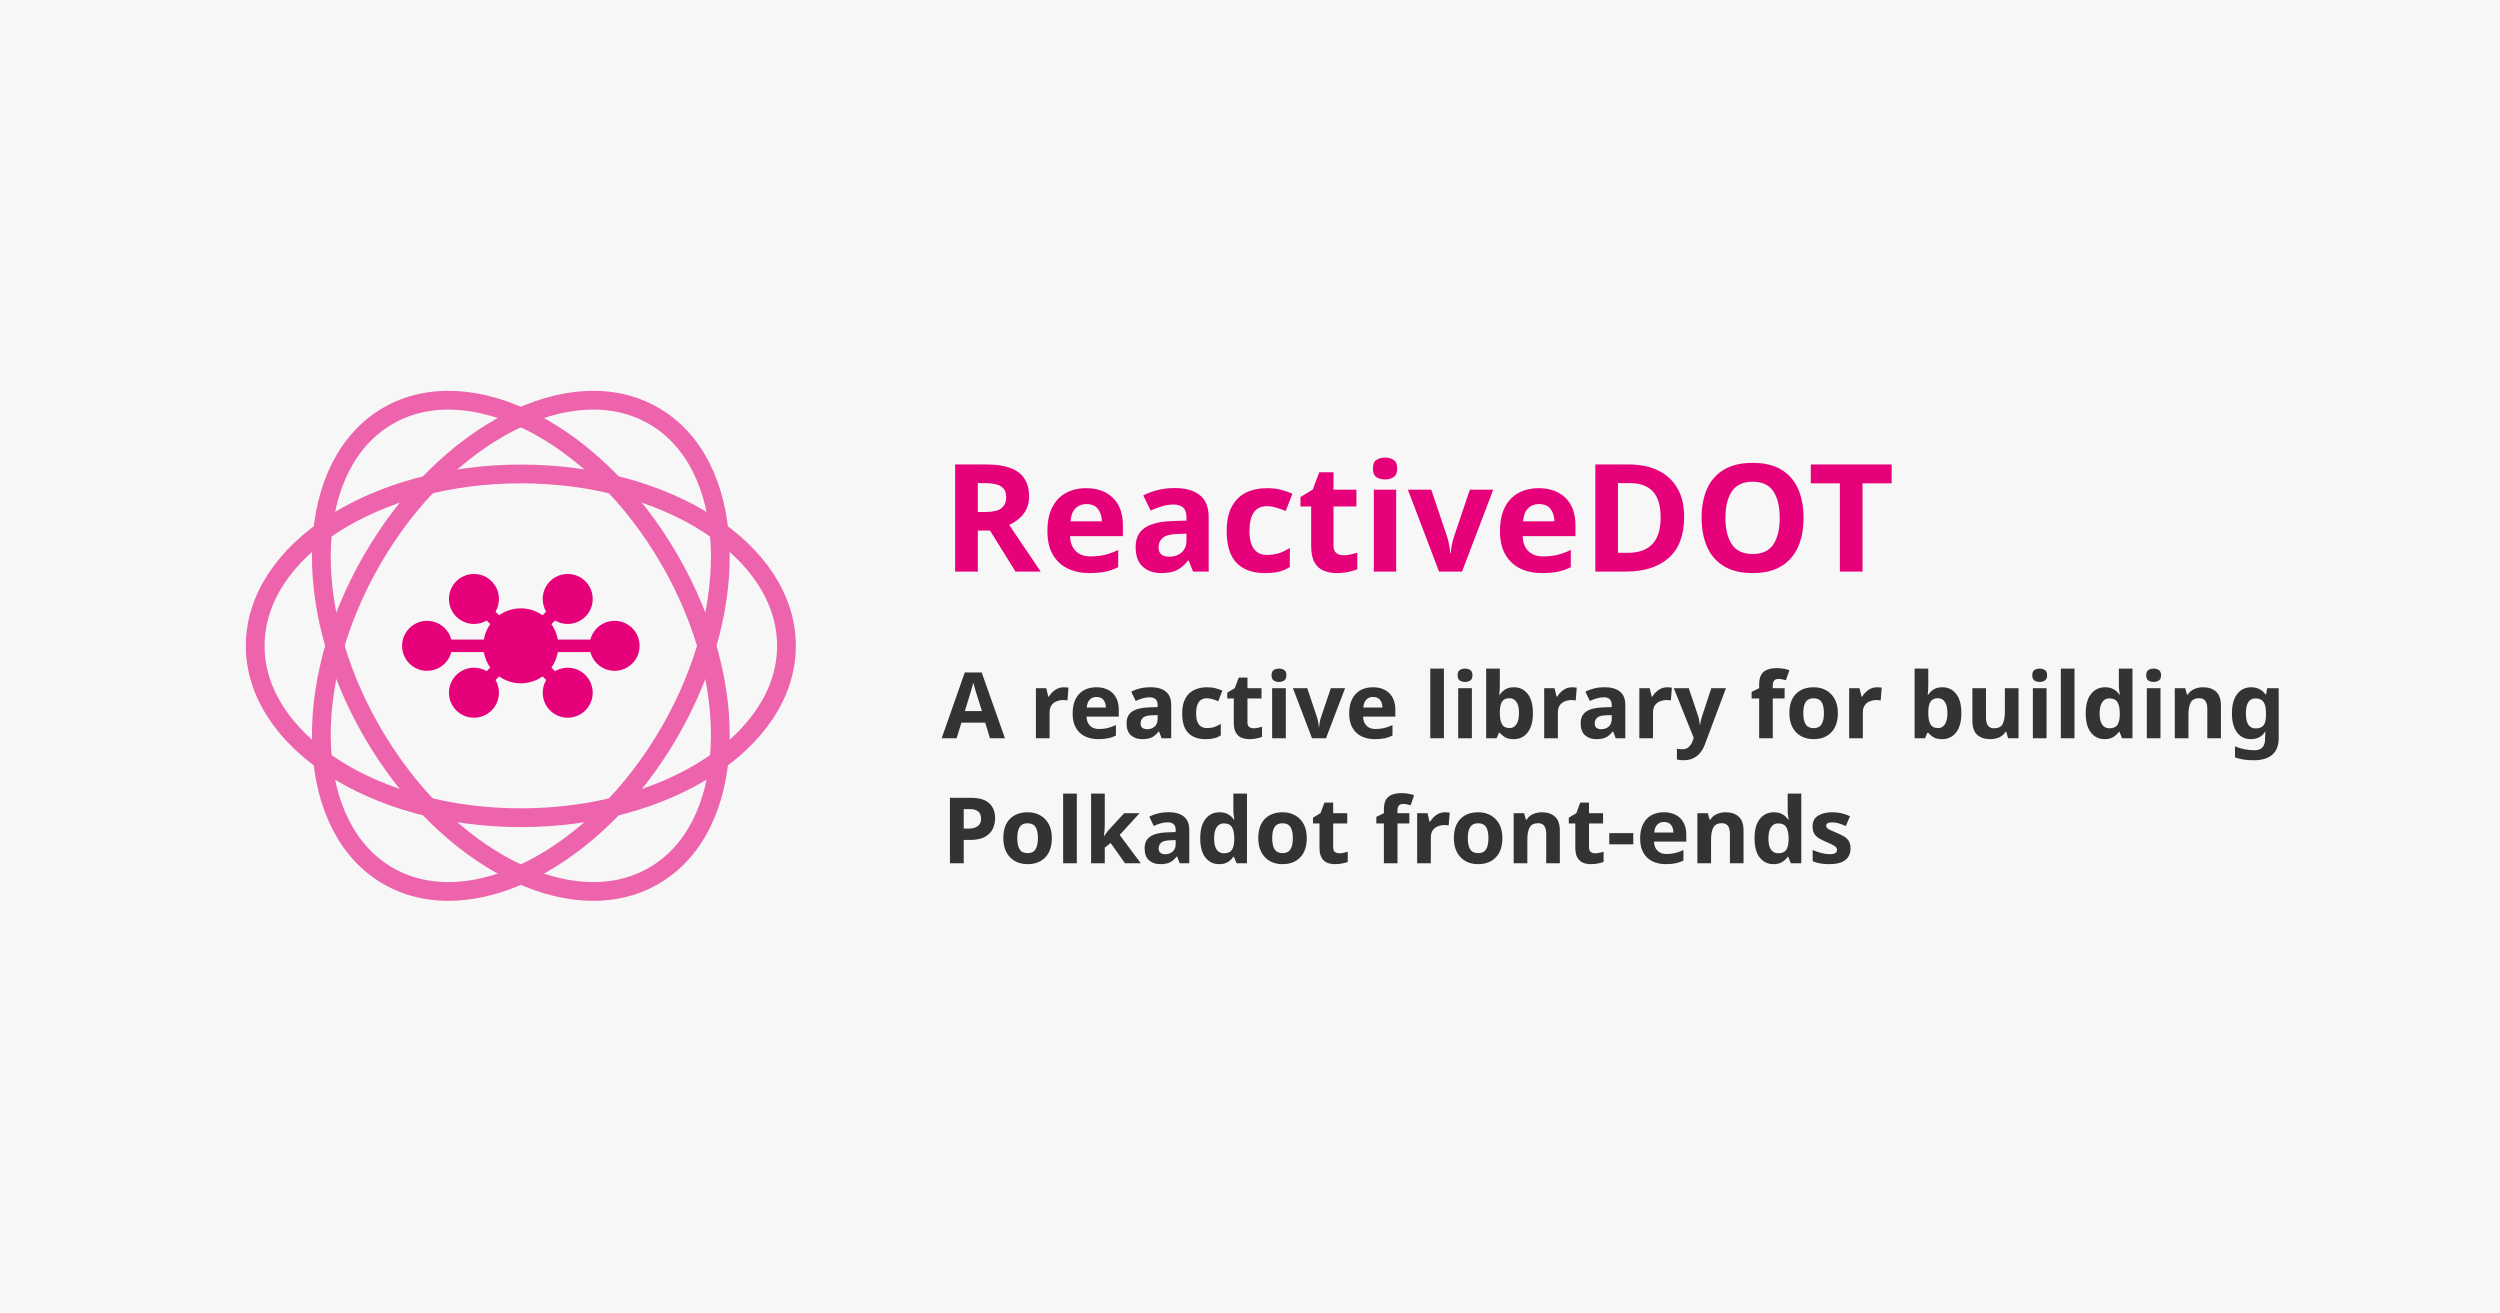
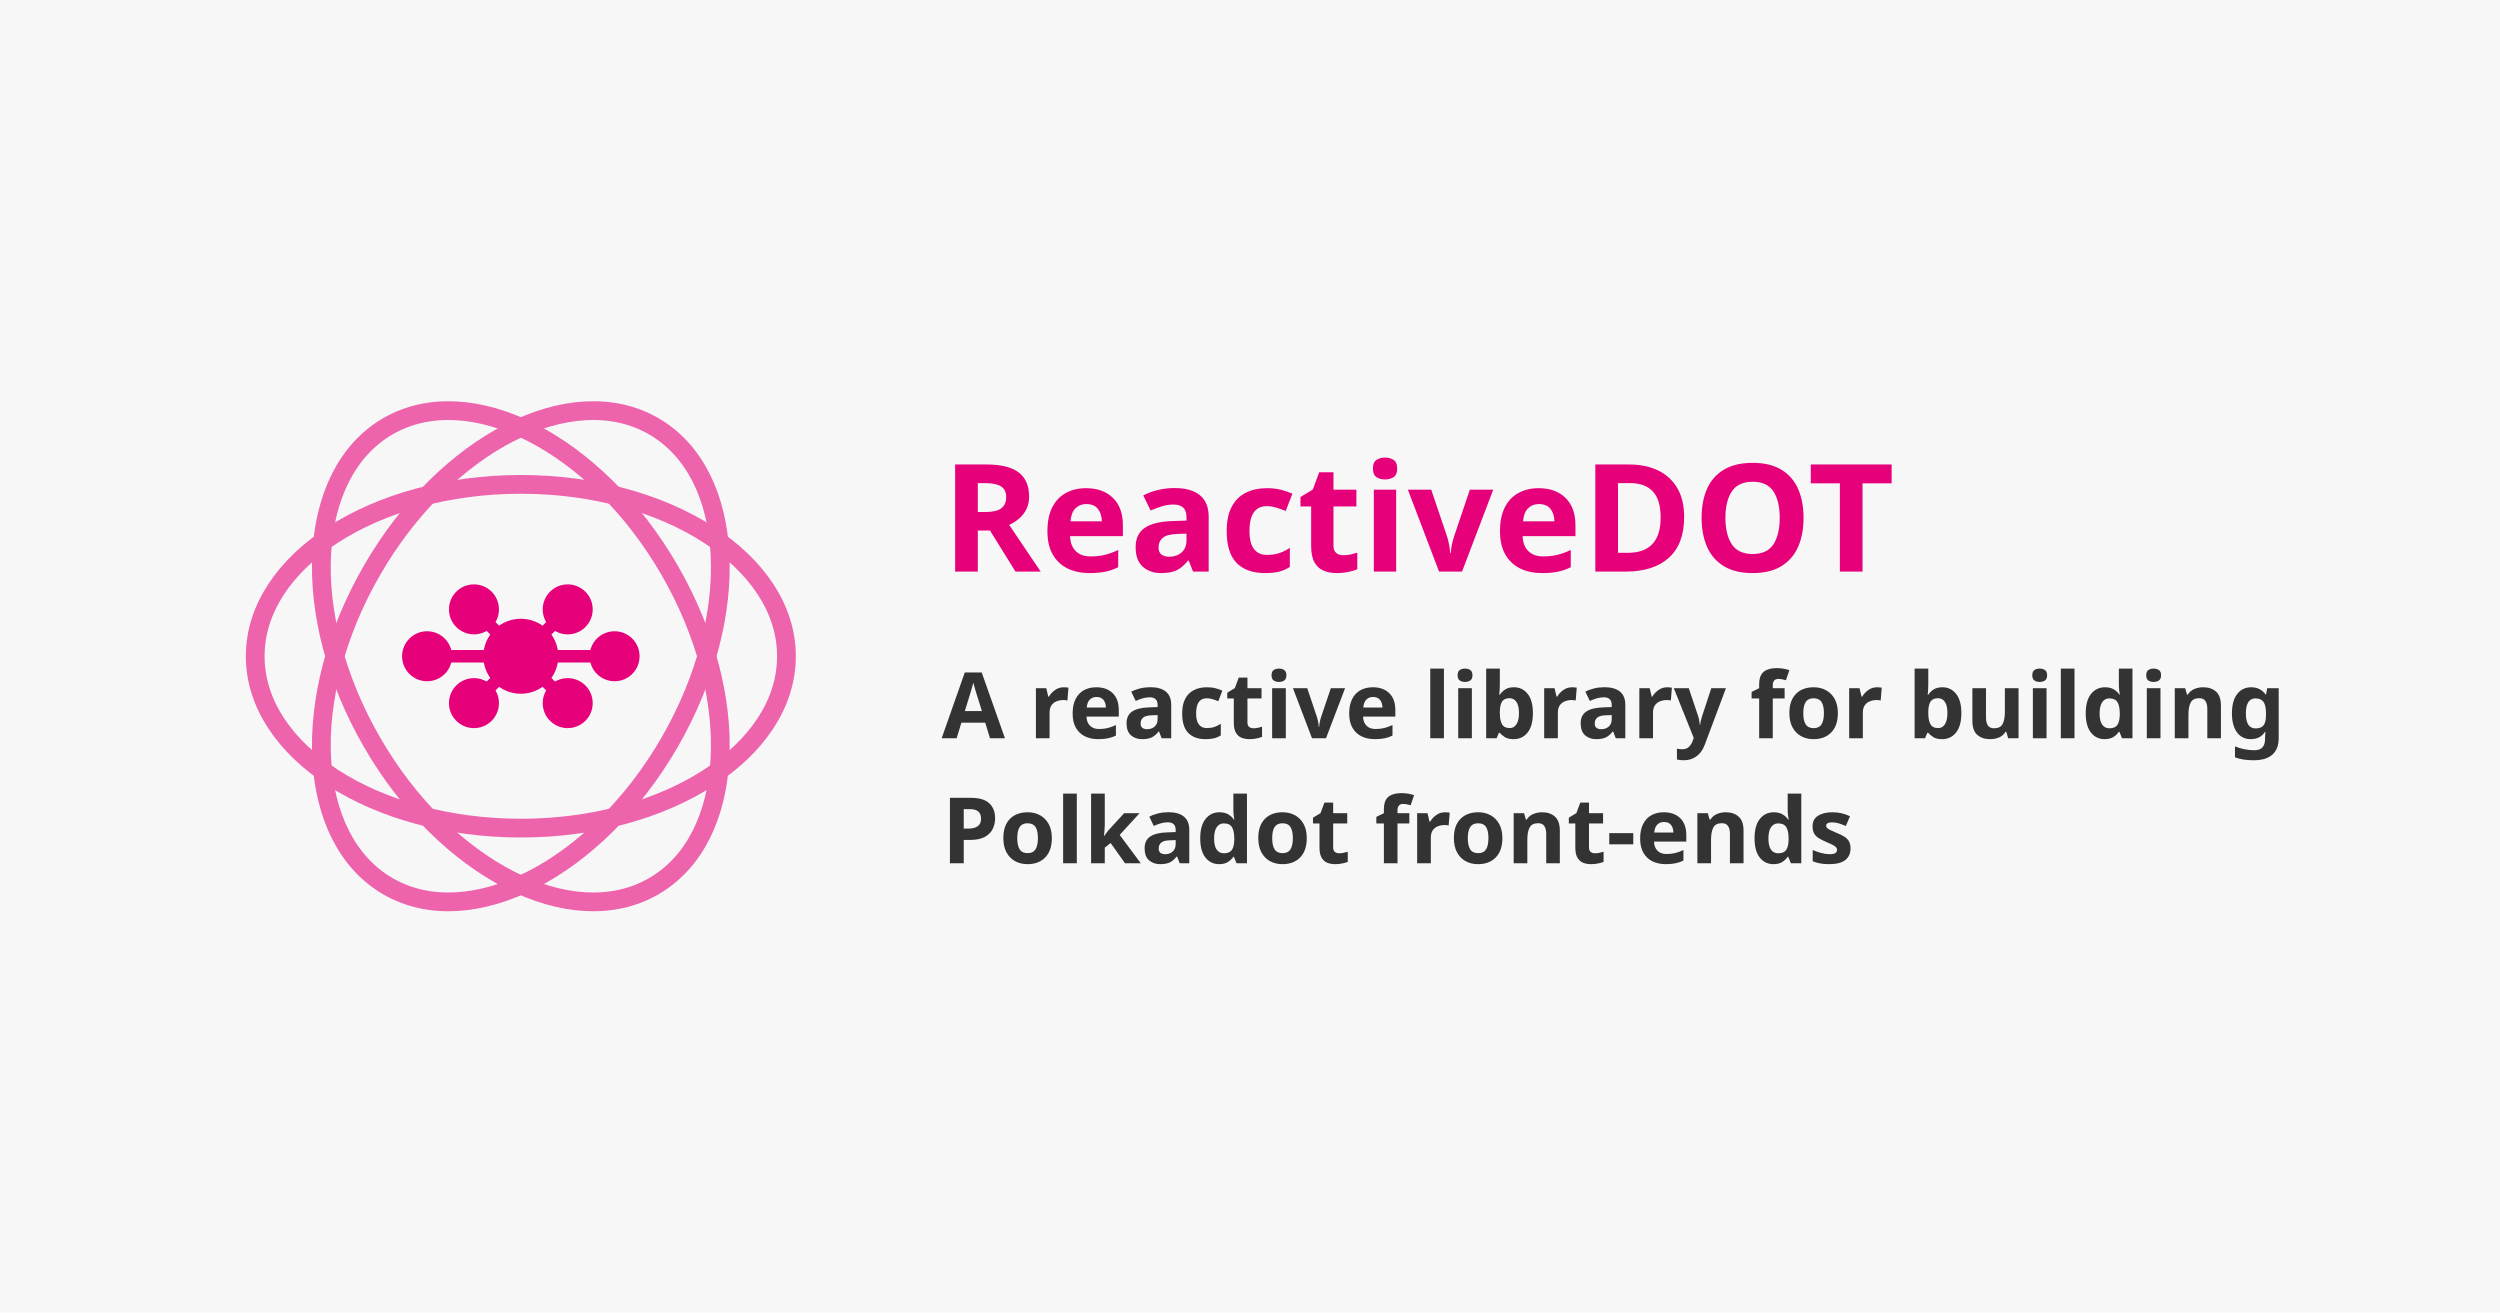
<svg xmlns="http://www.w3.org/2000/svg" width="600" height="315" viewBox="0 0 600 315" version="1.1" id="svg16">
  <defs id="defs16" />
  <rect width="600" height="315" fill="#f7f7f7" id="rect1" />
  <svg x="50" y="80" width="150" height="150" viewBox="0 0 200 200" version="1.1" id="svg14">
-     <g fill="none" stroke="#E6007A" stroke-width="6" opacity="0.6" id="g3">
-       <ellipse cx="100" cy="100" rx="55" ry="85" transform="rotate(30 100 100)" id="ellipse1" />
-       <ellipse cx="100" cy="100" rx="55" ry="85" transform="rotate(90 100 100)" id="ellipse2" />
-       <ellipse cx="100" cy="100" rx="55" ry="85" transform="rotate(150 100 100)" id="ellipse3" />
-     </g>
-     <g fill="#E6007A" id="g9">
-       <circle cx="100" cy="100" r="12" id="circle3" />
-       <circle cx="70" cy="100" r="8" id="circle4" />
-       <circle cx="130" cy="100" r="8" id="circle5" />
-       <circle cx="85" cy="85" r="8" id="circle6" />
-       <circle cx="115" cy="85" r="8" id="circle7" />
-       <circle cx="85" cy="115" r="8" id="circle8" />
-       <circle cx="115" cy="115" r="8" id="circle9" />
-     </g>
-     <g stroke="#E6007A" stroke-width="4" id="g14">
-       <line x1="100" y1="100" x2="70" y2="100" id="line9" />
-       <line x1="100" y1="100" x2="130" y2="100" id="line10" />
-       <line x1="100" y1="100" x2="85" y2="85" id="line11" />
-       <line x1="100" y1="100" x2="115" y2="85" id="line12" />
-       <line x1="100" y1="100" x2="85" y2="115" id="line13" />
-       <line x1="100" y1="100" x2="115" y2="115" id="line14" />
+     <g id="g1" transform="translate(0,3.333333)">
+       <g fill="none" stroke="#e6007a" stroke-width="6" opacity="0.6" id="g3">
+         <ellipse cx="100" cy="100" rx="55" ry="85" transform="rotate(30,100,100)" id="ellipse1" />
+         <ellipse cx="100" cy="100" rx="55" ry="85" transform="rotate(90,100,100)" id="ellipse2" />
+         <ellipse cx="100" cy="100" rx="55" ry="85" transform="rotate(150,100,100)" id="ellipse3" />
+       </g>
+       <g fill="#e6007a" id="g9">
+         <circle cx="100" cy="100" r="12" id="circle3" />
+         <circle cx="70" cy="100" r="8" id="circle4" />
+         <circle cx="130" cy="100" r="8" id="circle5" />
+         <circle cx="85" cy="85" r="8" id="circle6" />
+         <circle cx="115" cy="85" r="8" id="circle7" />
+         <circle cx="85" cy="115" r="8" id="circle8" />
+         <circle cx="115" cy="115" r="8" id="circle9" />
+       </g>
+       <g stroke="#e6007a" stroke-width="4" id="g14">
+         <line x1="100" y1="100" x2="70" y2="100" id="line9" />
+         <line x1="100" y1="100" x2="130" y2="100" id="line10" />
+         <line x1="100" y1="100" x2="85" y2="85" id="line11" />
+         <line x1="100" y1="100" x2="115" y2="85" id="line12" />
+         <line x1="100" y1="100" x2="85" y2="115" id="line13" />
+         <line x1="100" y1="100" x2="115" y2="115" id="line14" />
+       </g>
    </g>
  </svg>
  <g id="g16" transform="translate(0,2.1795)">
    <text x="226" y="135" font-family="Arial, Helvetica, sans-serif" font-size="36px" fill="#e6007a" font-weight="bold" id="text14" style="font-style:normal;font-variant:normal;font-weight:bold;font-stretch:normal;font-family:Unbounded;-inkscape-font-specification:'Unbounded Bold'">ReactiveDOT</text>
    <text x="226" y="175" font-family="Arial, Helvetica, sans-serif" font-size="22px" fill="#333333" font-weight="bold" id="text15" style="font-style:normal;font-variant:normal;font-weight:bold;font-stretch:normal;font-family:Manrope;-inkscape-font-specification:'Manrope Bold'">A reactive library for building</text>
    <text x="226" y="205" font-family="Arial, Helvetica, sans-serif" font-size="22px" fill="#333333" font-weight="bold" id="text16" style="font-style:normal;font-variant:normal;font-weight:bold;font-stretch:normal;font-family:Manrope;-inkscape-font-specification:'Manrope Bold'">Polkadot front-ends</text>
  </g>
</svg>
